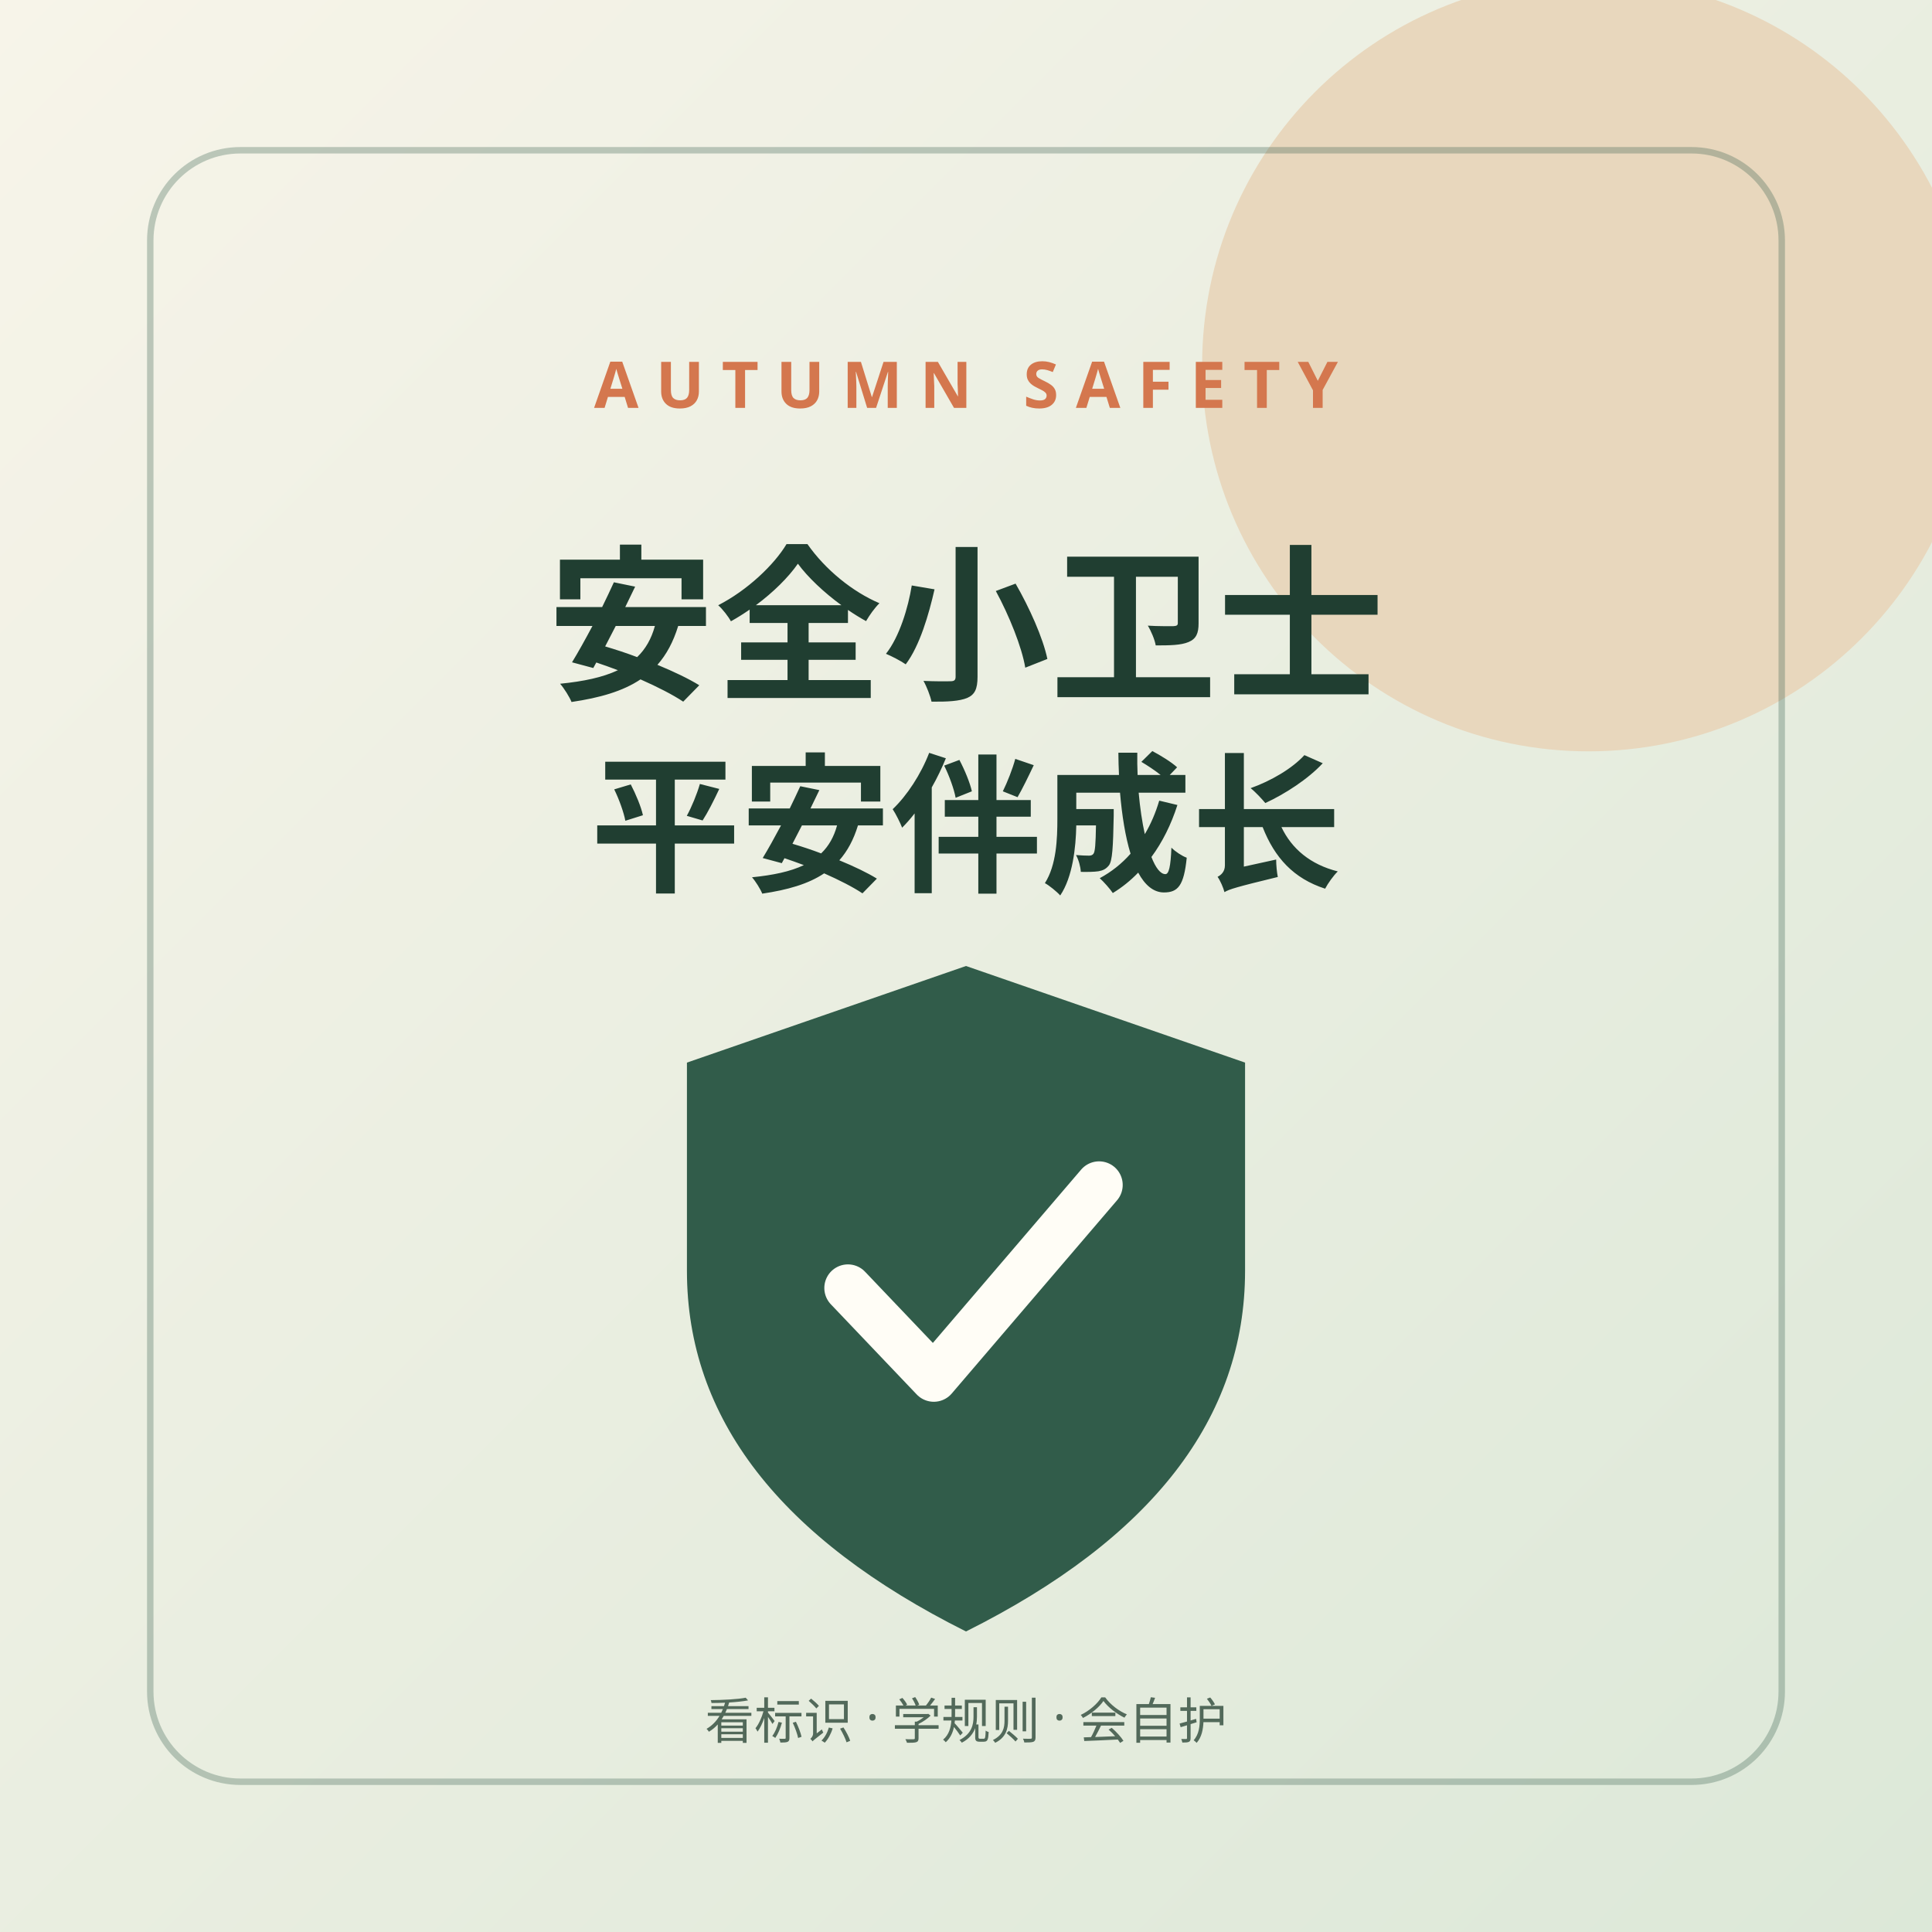
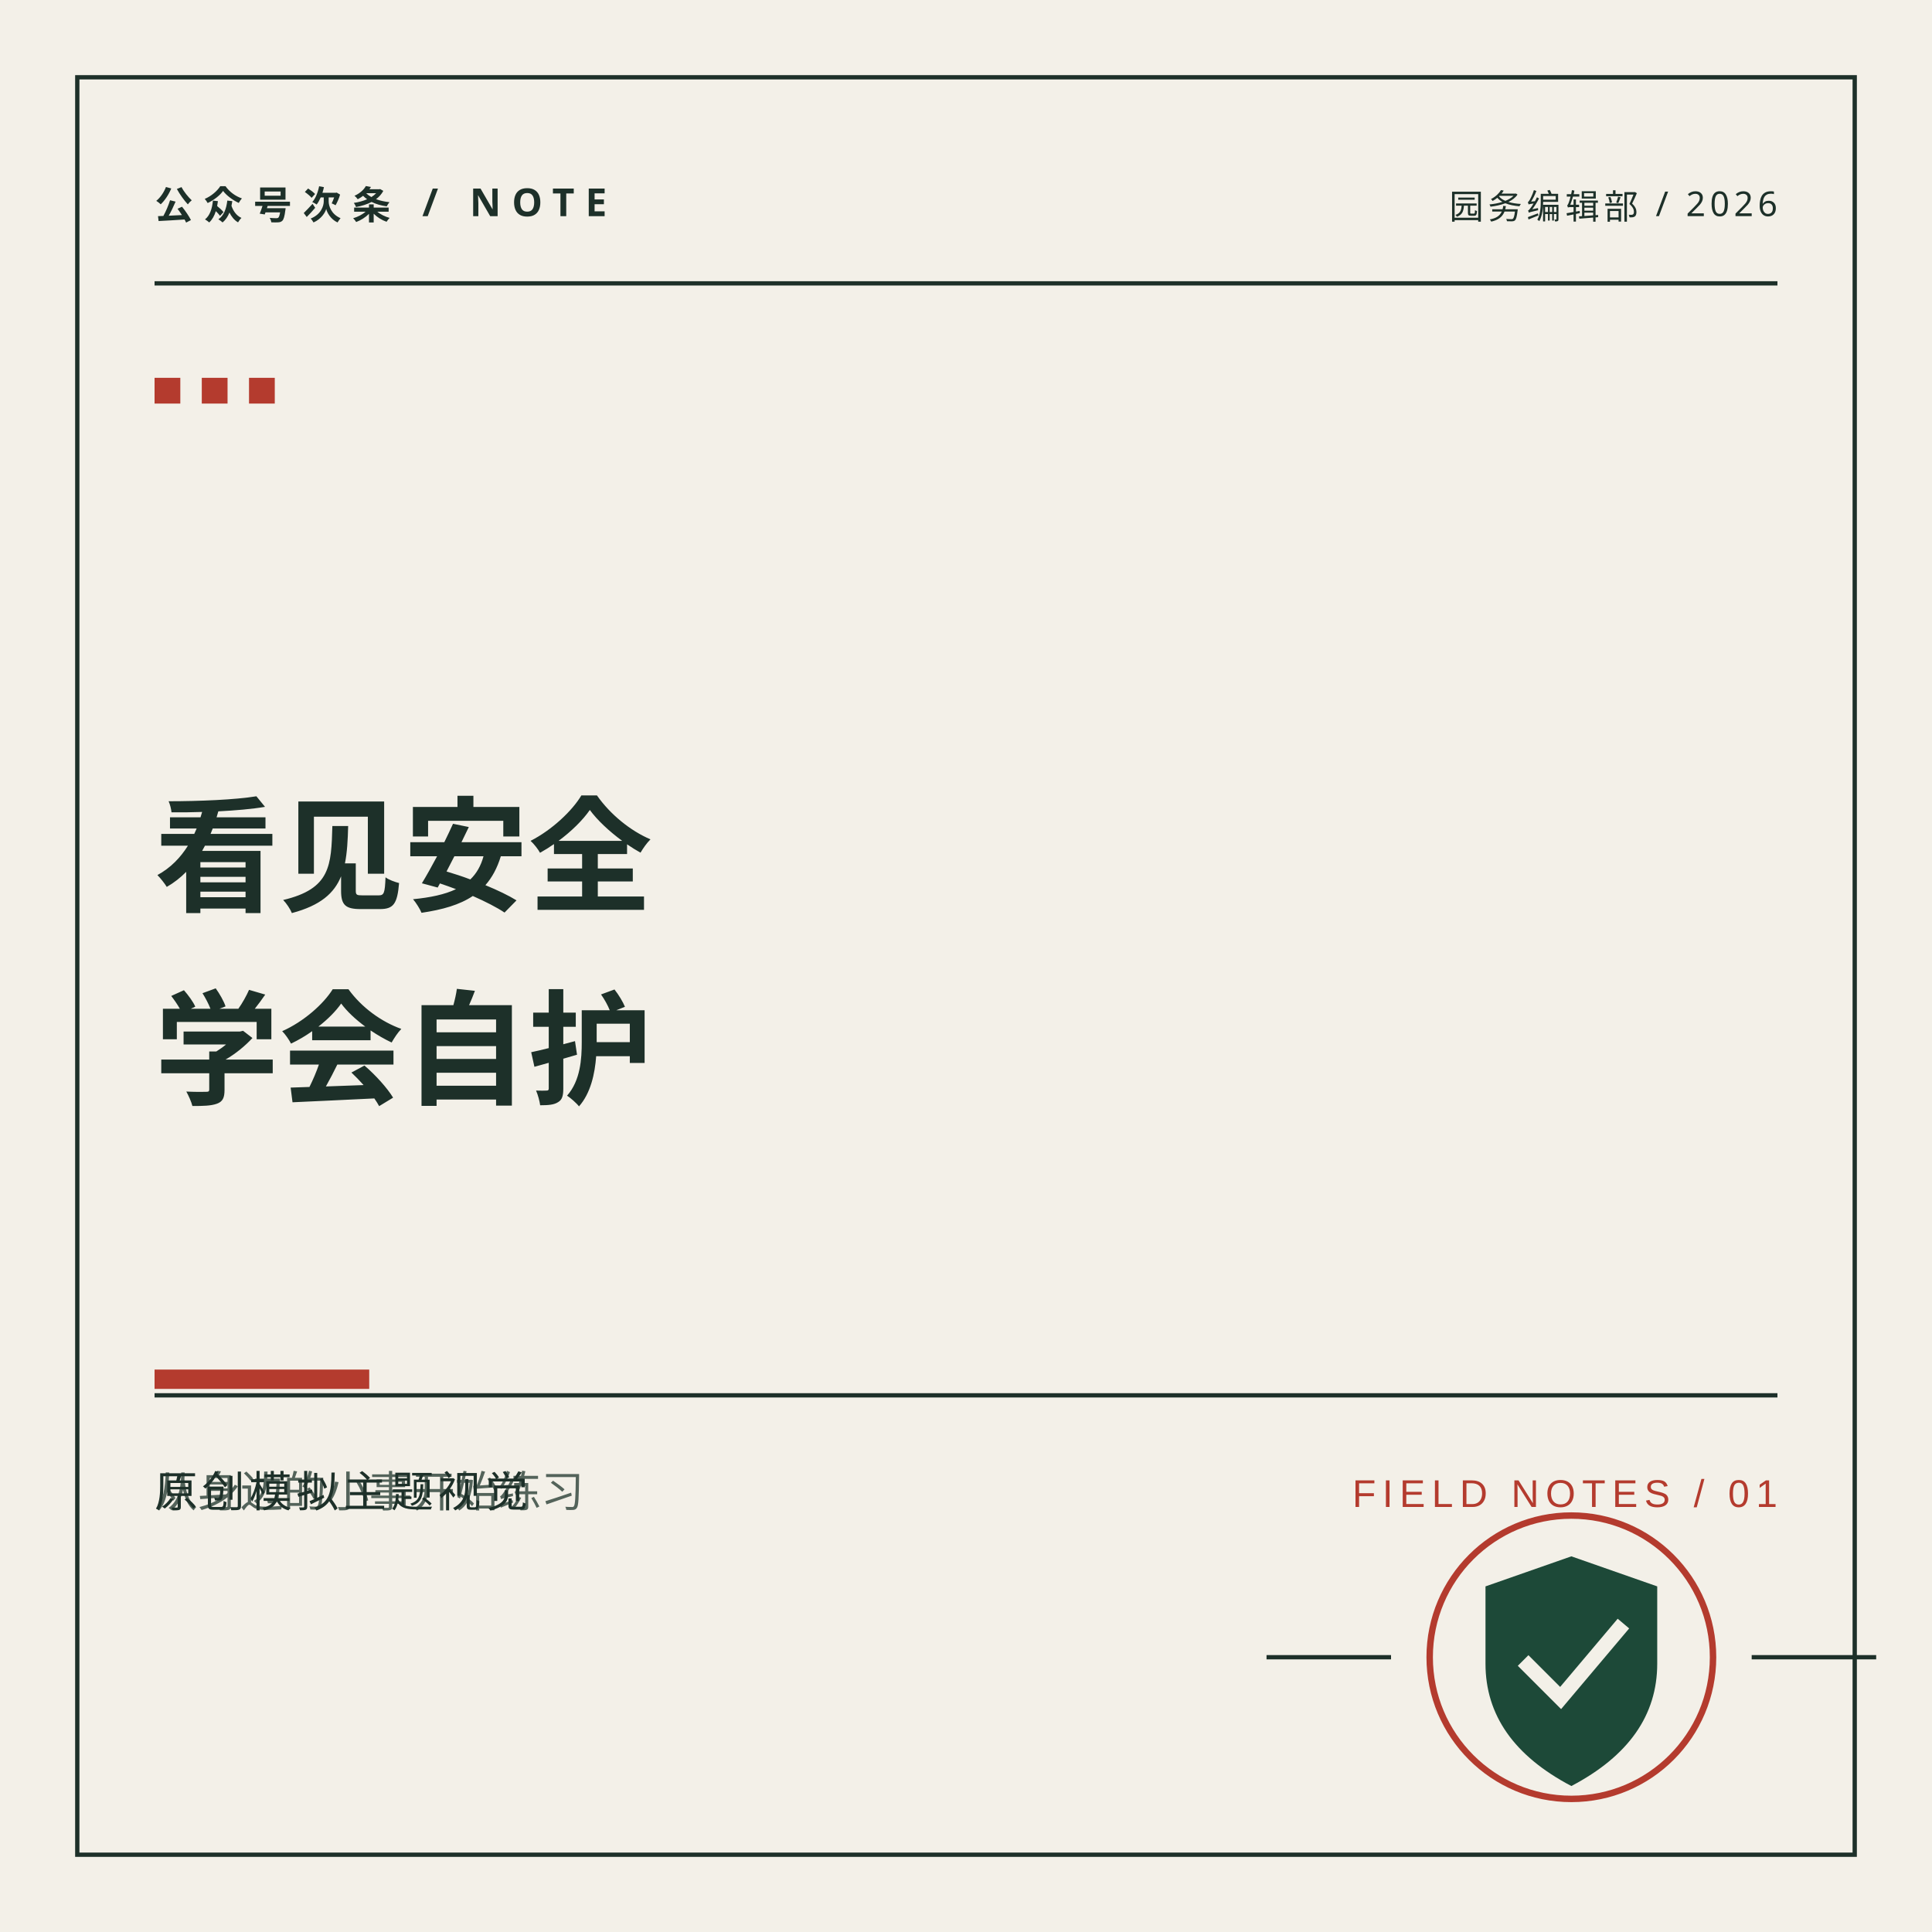
- <svg xmlns="http://www.w3.org/2000/svg" width="900" height="900" viewBox="0 0 900 900">
-   <defs>
-     <linearGradient id="b" x2="1" y2="1">
-       <stop stop-color="#F7F4E9" />
-       <stop offset="1" stop-color="#DCE8D8" />
-     </linearGradient>
-   </defs>
-   <rect width="900" height="900" fill="url(#b)" />
-   <circle cx="740" cy="170" r="180" fill="#E8D7BD" />
-   <rect x="70" y="70" width="760" height="760" rx="42" fill="none" stroke="#315C4A" stroke-width="3" opacity=".3" />
-   <text x="450" y="190" text-anchor="middle" fill="#D4774E" font-family="Microsoft YaHei,sans-serif" font-size="30" font-weight="700" letter-spacing="8">AUTUMN SAFETY</text>
-   <text x="450" y="320" text-anchor="middle" fill="#203E31" font-family="Microsoft YaHei,sans-serif" font-size="78" font-weight="900">安全小卫士</text>
-   <text x="450" y="410" text-anchor="middle" fill="#203E31" font-family="Microsoft YaHei,sans-serif" font-size="70" font-weight="900">平安伴成长</text>
-   <g transform="translate(450 600)">
-     <path d="M0-150L130-105V-8Q130 95 0 160Q-130 95-130-8V-105Z" fill="#315C4A" />
-     <path d="M-55 0L-15 42L62-48" fill="none" stroke="#FFFDF6" stroke-width="22" stroke-linecap="round" stroke-linejoin="round" />
+ <svg xmlns="http://www.w3.org/2000/svg" width="900" height="900" viewBox="0 0 900 900" role="img" aria-labelledby="t d">
+   <rect width="900" height="900" fill="#F3F0E8" />
+   <rect x="36" y="36" width="828" height="828" fill="none" stroke="#1D3029" stroke-width="2" />
+   <g fill="#1D3029" font-family="'Noto Sans SC','Microsoft YaHei',sans-serif">
+     <text x="72" y="102" font-size="18" letter-spacing="5" font-weight="700">公众号次条 / NOTE</text>
+     <text x="828" y="102" text-anchor="end" font-size="16" letter-spacing="2">园务编辑部 / 2026</text>
  </g>
-   <text x="450" y="810" text-anchor="middle" fill="#52695A" font-family="Microsoft YaHei,sans-serif" font-size="23">看标识 · 学规则 · 会自护</text>
+   <path d="M72 132H828" stroke="#1D3029" stroke-width="2" />
+   <text x="72" y="420" fill="#1D3029" font-family="'Noto Serif SC','Songti SC',serif" font-size="58" font-weight="700">看见安全</text>
+   <text x="72" y="510" fill="#1D3029" font-family="'Noto Serif SC','Songti SC',serif" font-size="58" font-weight="700">学会自护</text>
+   <rect x="72" y="638" width="100" height="9" fill="#B43B2E" />
+   <text x="72" y="702" fill="#53635A" font-family="'Noto Sans SC','Microsoft YaHei',sans-serif" font-size="20">从身边的小事开始练习</text>
+   <g transform="translate(660 700)">
+     <circle cx="72" cy="72" r="66" fill="none" stroke="#B43B2E" stroke-width="3" />
+     <path d="M72 25L112 39V75Q112 111 72 132Q32 111 32 75V39Z" fill="#1D4938" />
+     <path d="M52 76L67 91L94 59" fill="none" stroke="#F3F0E8" stroke-width="7" stroke-linecap="square" />
+     <path d="M-12 72H-70M214 72H156" stroke="#1D3029" stroke-width="2" />
+   </g>
+   <g transform="translate(72 650)">
+     <path d="M0 0H756" stroke="#1D3029" stroke-width="2" />
+     <text x="0" y="52" fill="#1D3029" font-family="'Noto Sans SC','Microsoft YaHei',sans-serif" font-size="20" letter-spacing="2">原创模拟主题视觉</text>
+     <text x="756" y="52" text-anchor="end" fill="#B43B2E" font-family="Arial,sans-serif" font-size="18" letter-spacing="3">FIELD NOTES / 01</text>
+   </g>
+   <g fill="#B43B2E">
+     <rect x="72" y="176" width="12" height="12" />
+     <rect x="94" y="176" width="12" height="12" />
+     <rect x="116" y="176" width="12" height="12" />
+   </g>
</svg>
